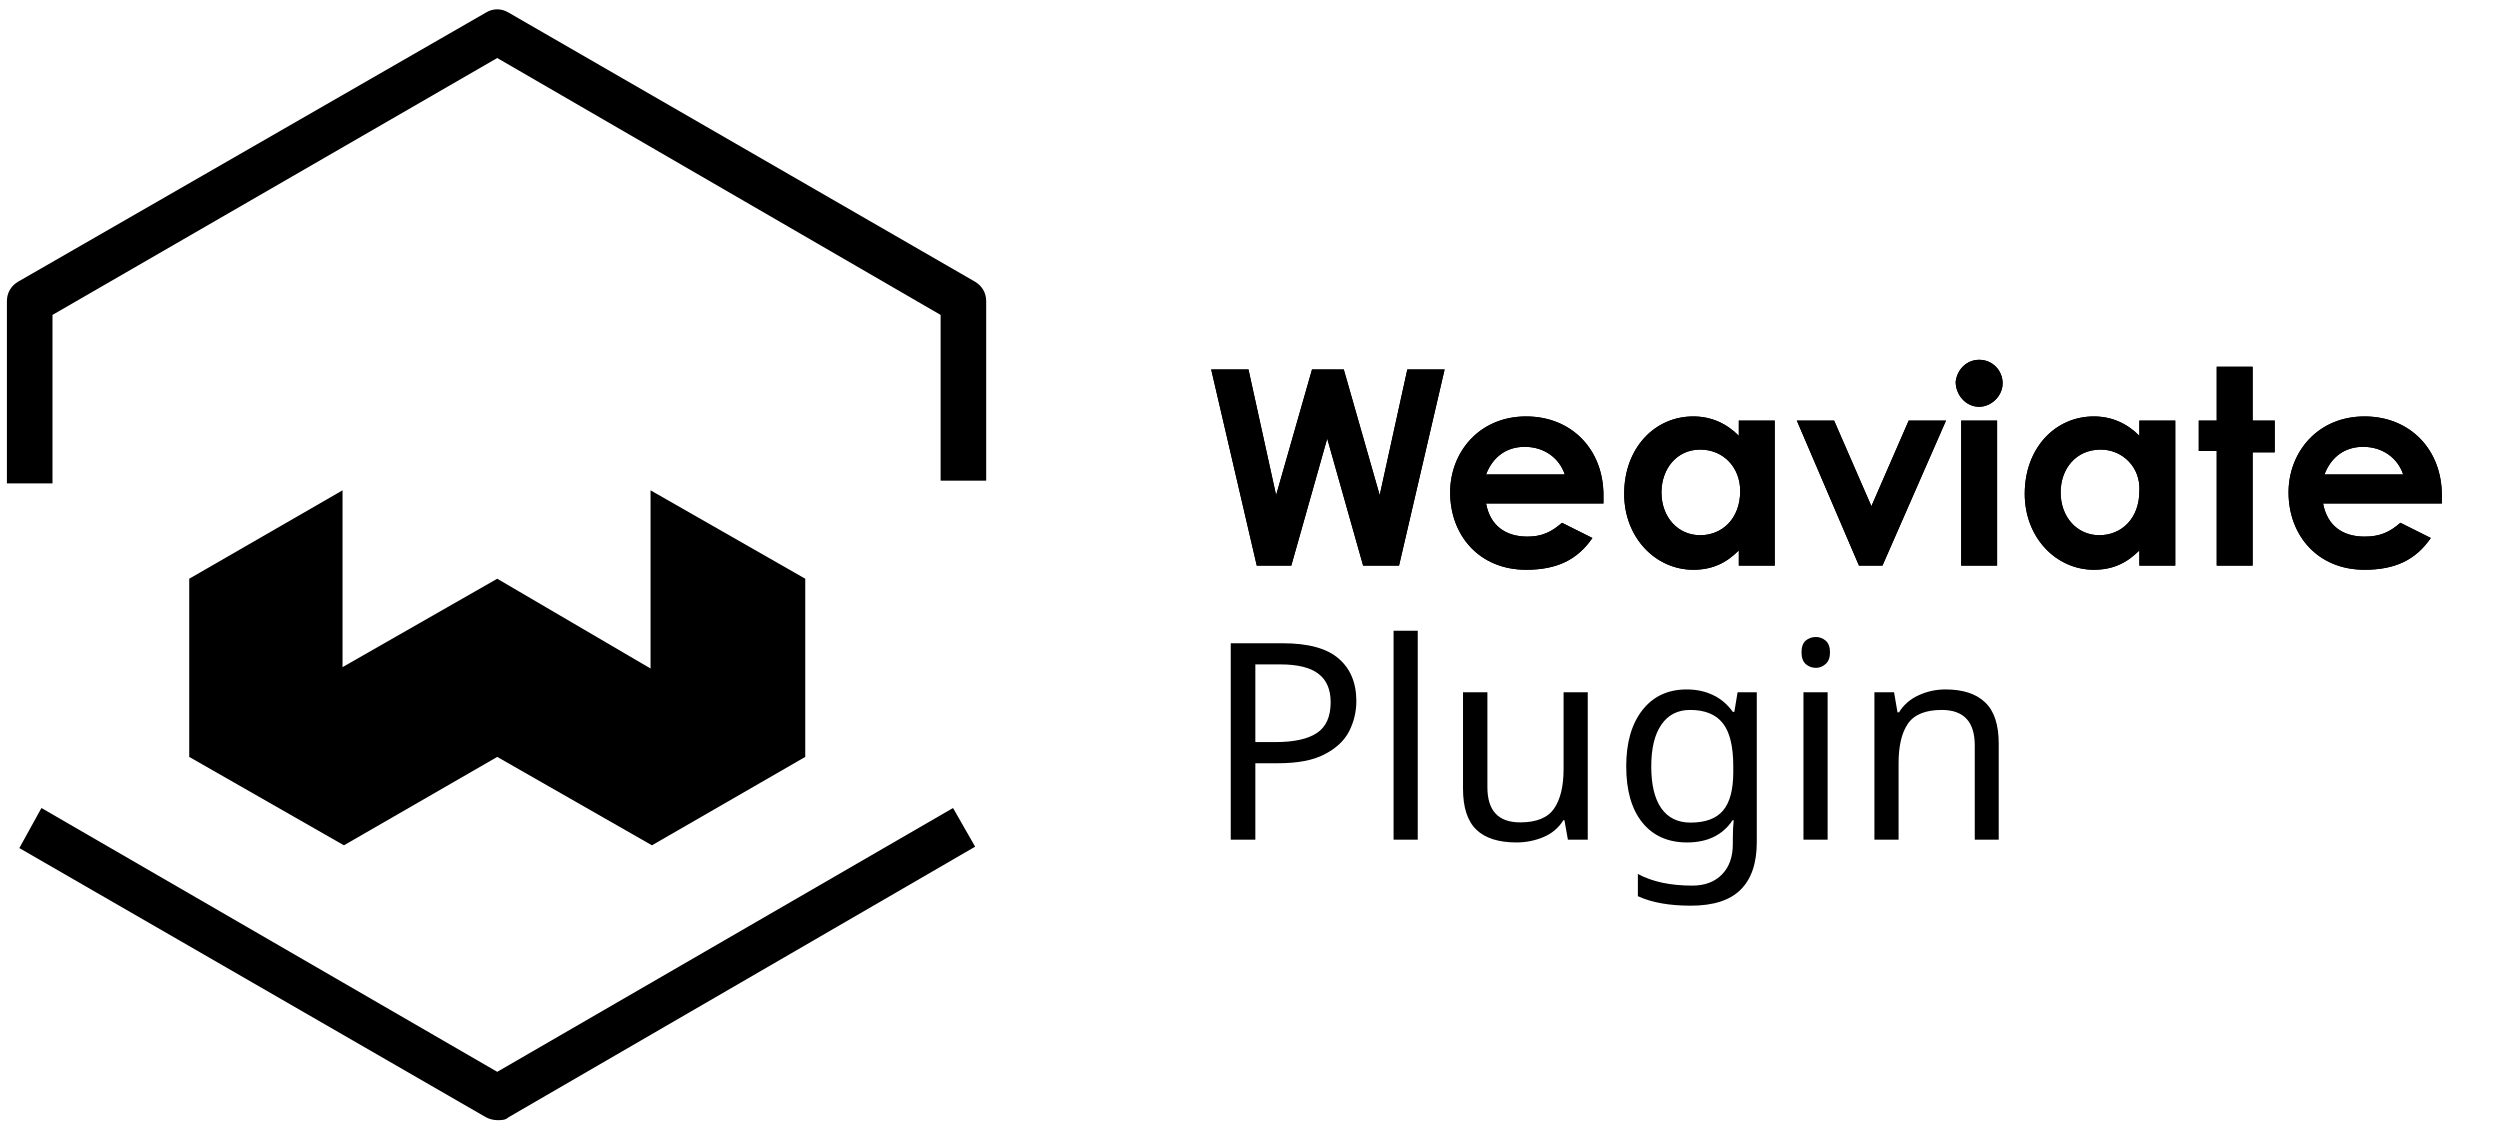
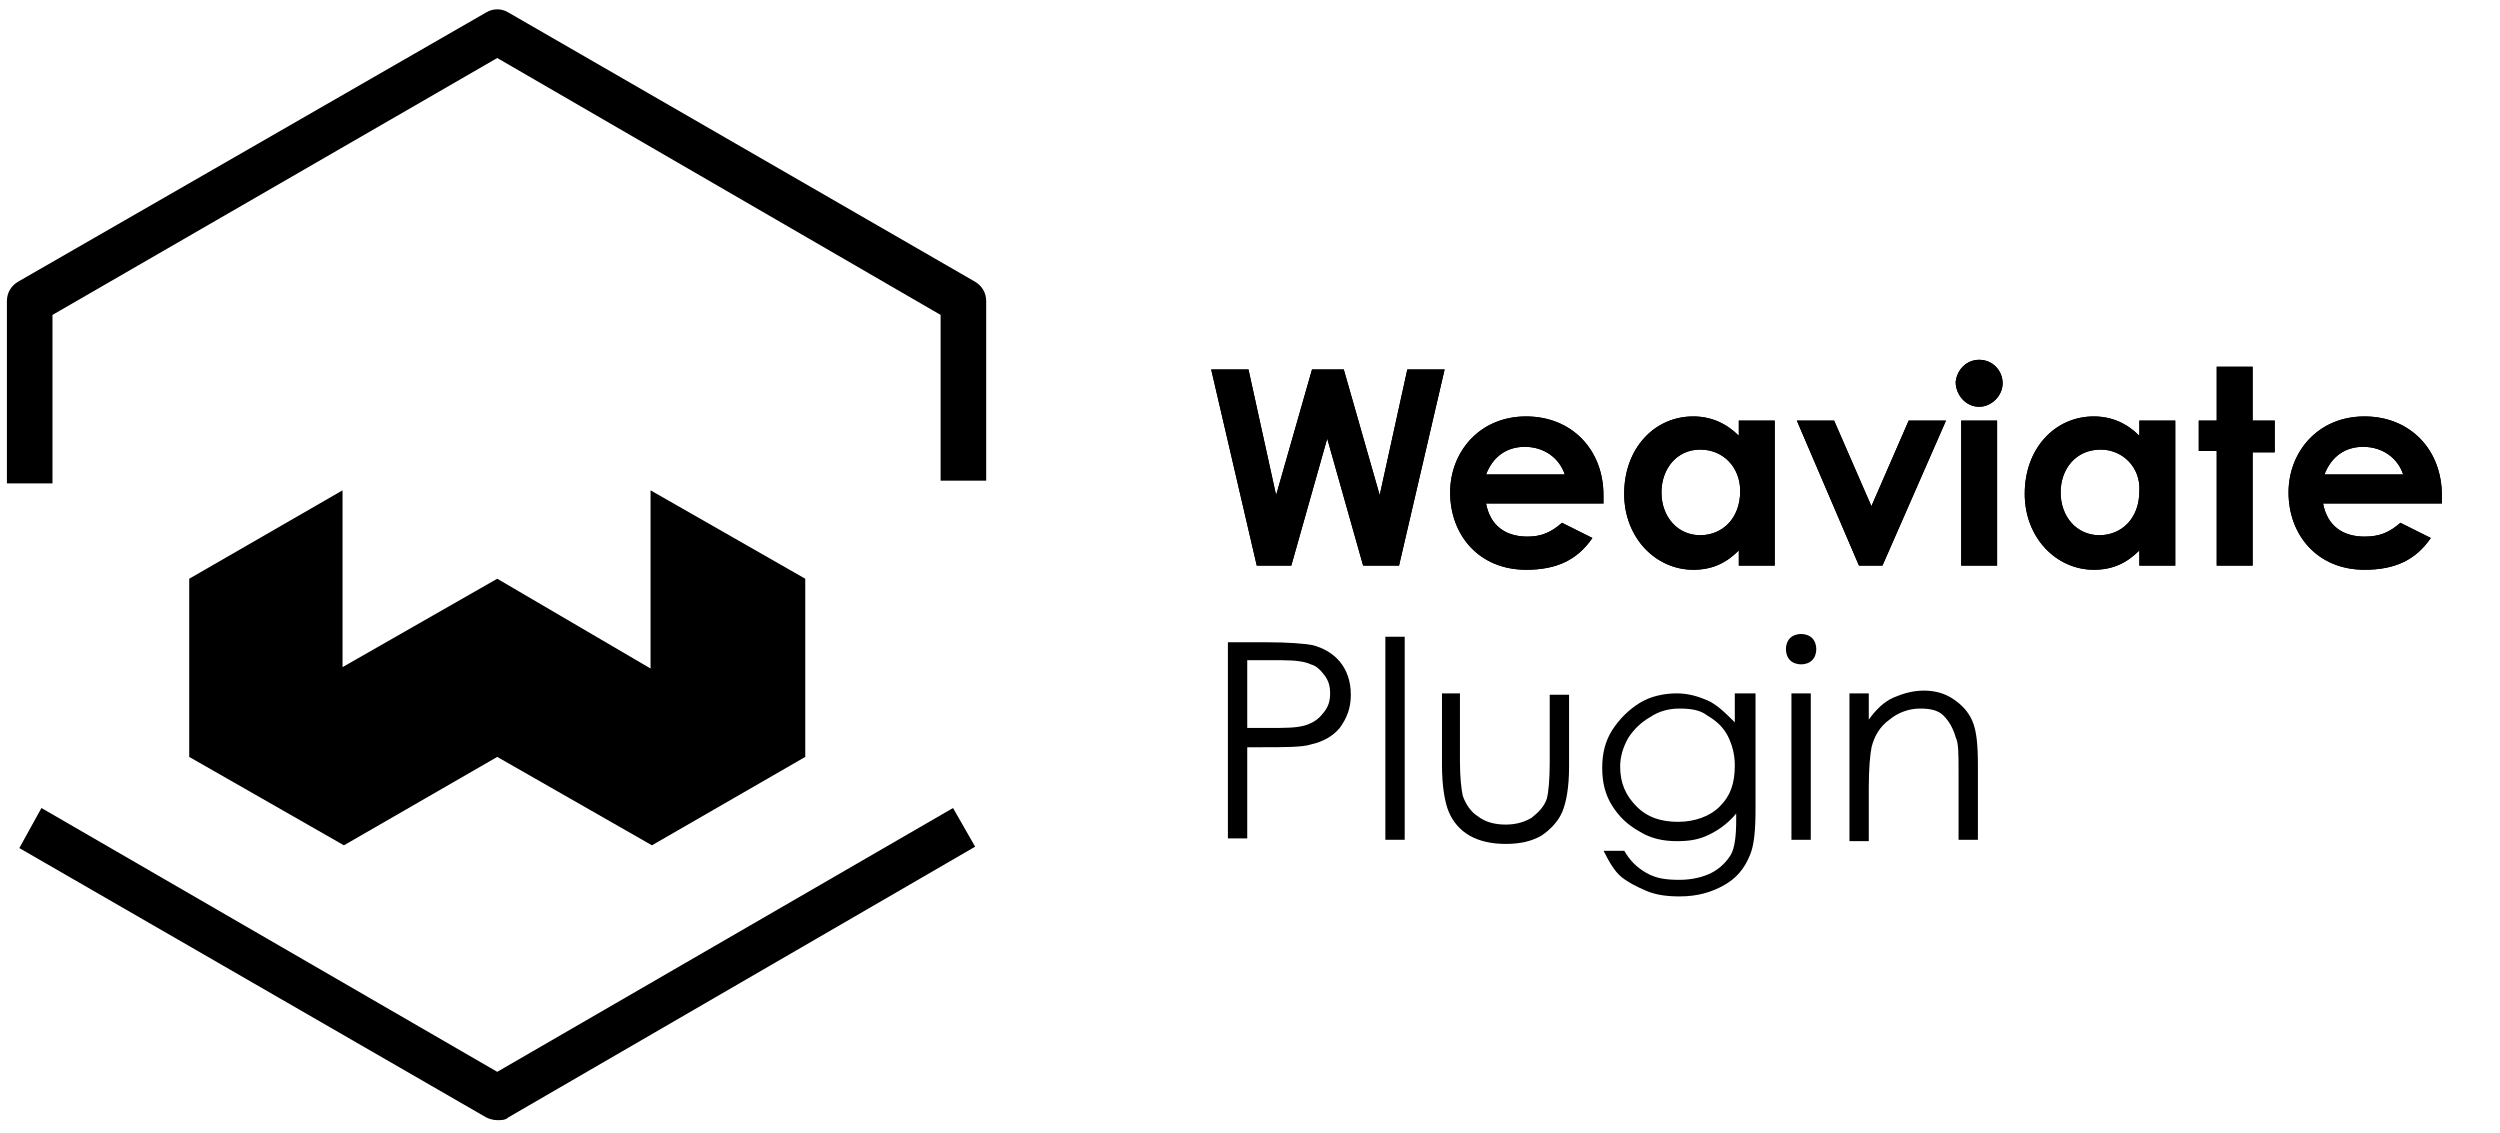
<svg xmlns="http://www.w3.org/2000/svg" version="1.1" id="Layer_1" x="0px" y="0px" viewBox="0 0 181 82" style="enable-background:new 0 0 181 82;" xml:space="preserve">
  <style type="text/css">
	.st0{fill-rule:evenodd;clip-rule:evenodd;}
- 	.st1{font-family:'CenturyGothic';}
- 	.st2{font-size:19.902px;}
+ 	.st1{enable-background:new    ;}
</style>
  <g>
    <g>
      <g transform="translate(87.19 25.95)">
        <g>
-           <path id="a" d="M3.8,15L0.5,0.8h2.7l2,9.1l2.6-9.1h2.3l2.6,9.1l2-9.1h2.7L14.1,15h-2.6L8.9,5.8L6.3,15H3.8z M25.9,11.9l2.2,1.1      c-1.1,1.6-2.6,2.3-4.8,2.3c-3.4,0-5.5-2.5-5.5-5.6c0-2.9,2.1-5.5,5.5-5.5c3.3,0,5.6,2.4,5.6,5.7c0,0.2,0,0.4,0,0.6h-8.5      c0.3,1.6,1.4,2.4,3,2.4C24.4,12.9,25.1,12.6,25.9,11.9z M20.4,8.4h5.7c-0.4-1.2-1.5-2-2.9-2C21.9,6.4,20.9,7.1,20.4,8.4z       M38.7,15v-1.1c-0.9,0.9-1.9,1.4-3.3,1.4c-2.7,0-5-2.3-5-5.5c0-3.3,2.2-5.6,5-5.6c1.3,0,2.4,0.5,3.3,1.4V4.5h2.6V15      C41.3,15,38.7,15,38.7,15z M35.9,6.6c-1.7,0-2.8,1.4-2.8,3.1c0,1.8,1.2,3.1,2.8,3.1c1.6,0,2.9-1.2,2.9-3.2      C38.8,7.9,37.6,6.6,35.9,6.6z M47.4,15L42.9,4.5h2.7l2.7,6.2l2.7-6.2h2.7L49.1,15C49.1,15,47.4,15,47.4,15z M54.8,15V4.5h2.6V15      H54.8z M56.1,0.1c1,0,1.7,0.8,1.7,1.7c0,0.9-0.8,1.7-1.7,1.7c-1,0-1.7-0.9-1.7-1.8C54.5,0.8,55.2,0.1,56.1,0.1L56.1,0.1z       M67.7,15v-1.1c-0.9,0.9-1.9,1.4-3.3,1.4c-2.7,0-5-2.3-5-5.5c0-3.3,2.2-5.6,5-5.6c1.3,0,2.4,0.5,3.3,1.4V4.5h2.6V15      C70.3,15,67.7,15,67.7,15z M64.9,6.6C63.1,6.6,62,8,62,9.7c0,1.8,1.2,3.1,2.8,3.1c1.6,0,2.9-1.2,2.9-3.2      C67.8,7.9,66.5,6.6,64.9,6.6z M73.3,4.5V0.6h2.6v3.9h1.6v2.3h-1.6V15h-2.6V6.7h-1.3V4.5H73.3L73.3,4.5z M86.6,11.9l2.2,1.1      c-1.1,1.6-2.6,2.3-4.8,2.3c-3.4,0-5.5-2.5-5.5-5.6c0-2.9,2.1-5.5,5.5-5.5c3.3,0,5.6,2.4,5.6,5.7c0,0.2,0,0.4,0,0.6H81      c0.3,1.6,1.4,2.4,3,2.4C85.1,12.9,85.8,12.6,86.6,11.9z M81.1,8.4h5.7c-0.4-1.2-1.5-2-2.9-2C82.6,6.4,81.6,7.1,81.1,8.4z" />
+           <path id="a" d="M3.8,15L0.5,0.8h2.7l2,9.1l2.6-9.1h2.3l2.6,9.1l2-9.1h2.7L14.1,15h-2.6L8.9,5.8L6.3,15H3.8z M25.9,11.9l2.2,1.1      c-1.1,1.6-2.6,2.3-4.8,2.3c-3.4,0-5.5-2.5-5.5-5.6c0-2.9,2.1-5.5,5.5-5.5c3.3,0,5.6,2.4,5.6,5.7c0,0.2,0,0.4,0,0.6h-8.5      c0.3,1.6,1.4,2.4,3,2.4C24.4,12.9,25.1,12.6,25.9,11.9z M20.4,8.4h5.7c-0.4-1.2-1.5-2-2.9-2C21.9,6.4,20.9,7.1,20.4,8.4z       M38.7,15v-1.1c-0.9,0.9-1.9,1.4-3.3,1.4c-2.7,0-5-2.3-5-5.5c0-3.3,2.2-5.6,5-5.6c1.3,0,2.4,0.5,3.3,1.4V4.5h2.6V15H38.7z       M35.9,6.6c-1.7,0-2.8,1.4-2.8,3.1c0,1.8,1.2,3.1,2.8,3.1s2.9-1.2,2.9-3.2C38.8,7.9,37.6,6.6,35.9,6.6z M47.4,15L42.9,4.5h2.7      l2.7,6.2L51,4.5h2.7L49.1,15H47.4z M54.8,15V4.5h2.6V15H54.8z M56.1,0.1c1,0,1.7,0.8,1.7,1.7S57,3.5,56.1,3.5      c-1,0-1.7-0.9-1.7-1.8C54.5,0.8,55.2,0.1,56.1,0.1L56.1,0.1z M67.7,15v-1.1c-0.9,0.9-1.9,1.4-3.3,1.4c-2.7,0-5-2.3-5-5.5      c0-3.3,2.2-5.6,5-5.6c1.3,0,2.4,0.5,3.3,1.4V4.5h2.6V15C70.3,15,67.7,15,67.7,15z M64.9,6.6C63.1,6.6,62,8,62,9.7      c0,1.8,1.2,3.1,2.8,3.1c1.6,0,2.9-1.2,2.9-3.2C67.8,7.9,66.5,6.6,64.9,6.6z M73.3,4.5V0.6h2.6v3.9h1.6v2.3h-1.6V15h-2.6V6.7H72      V4.5H73.3L73.3,4.5z M86.6,11.9l2.2,1.1c-1.1,1.6-2.6,2.3-4.8,2.3c-3.4,0-5.5-2.5-5.5-5.6c0-2.9,2.1-5.5,5.5-5.5      c3.3,0,5.6,2.4,5.6,5.7c0,0.2,0,0.4,0,0.6H81c0.3,1.6,1.4,2.4,3,2.4C85.1,12.9,85.8,12.6,86.6,11.9z M81.1,8.4h5.7      c-0.4-1.2-1.5-2-2.9-2C82.6,6.4,81.6,7.1,81.1,8.4z" />
        </g>
        <g>
-           <path id="a_1_" d="M3.8,15L0.5,0.8h2.7l2,9.1l2.6-9.1h2.3l2.6,9.1l2-9.1h2.7L14.1,15h-2.6L8.9,5.8L6.3,15H3.8z M25.9,11.9      l2.2,1.1c-1.1,1.6-2.6,2.3-4.8,2.3c-3.4,0-5.5-2.5-5.5-5.6c0-2.9,2.1-5.5,5.5-5.5c3.3,0,5.6,2.4,5.6,5.7c0,0.2,0,0.4,0,0.6h-8.5      c0.3,1.6,1.4,2.4,3,2.4C24.4,12.9,25.1,12.6,25.9,11.9z M20.4,8.4h5.7c-0.4-1.2-1.5-2-2.9-2C21.9,6.4,20.9,7.1,20.4,8.4z       M38.7,15v-1.1c-0.9,0.9-1.9,1.4-3.3,1.4c-2.7,0-5-2.3-5-5.5c0-3.3,2.2-5.6,5-5.6c1.3,0,2.4,0.5,3.3,1.4V4.5h2.6V15      C41.3,15,38.7,15,38.7,15z M35.9,6.6c-1.7,0-2.8,1.4-2.8,3.1c0,1.8,1.2,3.1,2.8,3.1c1.6,0,2.9-1.2,2.9-3.2      C38.8,7.9,37.6,6.6,35.9,6.6z M47.4,15L42.9,4.5h2.7l2.7,6.2l2.7-6.2h2.7L49.1,15C49.1,15,47.4,15,47.4,15z M54.8,15V4.5h2.6V15      H54.8z M56.1,0.1c1,0,1.7,0.8,1.7,1.7c0,0.9-0.8,1.7-1.7,1.7c-1,0-1.7-0.9-1.7-1.8C54.5,0.8,55.2,0.1,56.1,0.1L56.1,0.1z       M67.7,15v-1.1c-0.9,0.9-1.9,1.4-3.3,1.4c-2.7,0-5-2.3-5-5.5c0-3.3,2.2-5.6,5-5.6c1.3,0,2.4,0.5,3.3,1.4V4.5h2.6V15      C70.3,15,67.7,15,67.7,15z M64.9,6.6C63.1,6.6,62,8,62,9.7c0,1.8,1.2,3.1,2.8,3.1c1.6,0,2.9-1.2,2.9-3.2      C67.8,7.9,66.5,6.6,64.9,6.6z M73.3,4.5V0.6h2.6v3.9h1.6v2.3h-1.6V15h-2.6V6.7h-1.3V4.5H73.3L73.3,4.5z M86.6,11.9l2.2,1.1      c-1.1,1.6-2.6,2.3-4.8,2.3c-3.4,0-5.5-2.5-5.5-5.6c0-2.9,2.1-5.5,5.5-5.5c3.3,0,5.6,2.4,5.6,5.7c0,0.2,0,0.4,0,0.6H81      c0.3,1.6,1.4,2.4,3,2.4C85.1,12.9,85.8,12.6,86.6,11.9z M81.1,8.4h5.7c-0.4-1.2-1.5-2-2.9-2C82.6,6.4,81.6,7.1,81.1,8.4z" />
+           <path id="a_1_" d="M3.8,15L0.5,0.8h2.7l2,9.1l2.6-9.1h2.3l2.6,9.1l2-9.1h2.7L14.1,15h-2.6L8.9,5.8L6.3,15H3.8z M25.9,11.9      l2.2,1.1c-1.1,1.6-2.6,2.3-4.8,2.3c-3.4,0-5.5-2.5-5.5-5.6c0-2.9,2.1-5.5,5.5-5.5c3.3,0,5.6,2.4,5.6,5.7c0,0.2,0,0.4,0,0.6h-8.5      c0.3,1.6,1.4,2.4,3,2.4C24.4,12.9,25.1,12.6,25.9,11.9z M20.4,8.4h5.7c-0.4-1.2-1.5-2-2.9-2C21.9,6.4,20.9,7.1,20.4,8.4z       M38.7,15v-1.1c-0.9,0.9-1.9,1.4-3.3,1.4c-2.7,0-5-2.3-5-5.5c0-3.3,2.2-5.6,5-5.6c1.3,0,2.4,0.5,3.3,1.4V4.5h2.6V15H38.7z       M35.9,6.6c-1.7,0-2.8,1.4-2.8,3.1c0,1.8,1.2,3.1,2.8,3.1s2.9-1.2,2.9-3.2C38.8,7.9,37.6,6.6,35.9,6.6z M47.4,15L42.9,4.5h2.7      l2.7,6.2L51,4.5h2.7L49.1,15H47.4z M54.8,15V4.5h2.6V15H54.8z M56.1,0.1c1,0,1.7,0.8,1.7,1.7S57,3.5,56.1,3.5      c-1,0-1.7-0.9-1.7-1.8C54.5,0.8,55.2,0.1,56.1,0.1L56.1,0.1z M67.7,15v-1.1c-0.9,0.9-1.9,1.4-3.3,1.4c-2.7,0-5-2.3-5-5.5      c0-3.3,2.2-5.6,5-5.6c1.3,0,2.4,0.5,3.3,1.4V4.5h2.6V15C70.3,15,67.7,15,67.7,15z M64.9,6.6C63.1,6.6,62,8,62,9.7      c0,1.8,1.2,3.1,2.8,3.1c1.6,0,2.9-1.2,2.9-3.2C67.8,7.9,66.5,6.6,64.9,6.6z M73.3,4.5V0.6h2.6v3.9h1.6v2.3h-1.6V15h-2.6V6.7H72      V4.5H73.3L73.3,4.5z M86.6,11.9l2.2,1.1c-1.1,1.6-2.6,2.3-4.8,2.3c-3.4,0-5.5-2.5-5.5-5.6c0-2.9,2.1-5.5,5.5-5.5      c3.3,0,5.6,2.4,5.6,5.7c0,0.2,0,0.4,0,0.6H81c0.3,1.6,1.4,2.4,3,2.4C85.1,12.9,85.8,12.6,86.6,11.9z M81.1,8.4h5.7      c-0.4-1.2-1.5-2-2.9-2C82.6,6.4,81.6,7.1,81.1,8.4z" />
        </g>
      </g>
    </g>
-     <path class="st0" d="M3.8,35H0.5V21.8c0-0.6,0.3-1.1,0.8-1.4L35.2,0.9c0.5-0.3,1.1-0.3,1.6,0l33.8,19.5c0.5,0.3,0.8,0.8,0.8,1.4v13   h-3.3V22.8L36,4.2L3.8,22.8V35z M36,81.1c-0.3,0-0.6-0.1-0.8-0.2L1.4,61.4L3,58.5l33,19.1l33-19.1l1.6,2.8L36.8,80.9   C36.6,81.1,36.3,81.1,36,81.1z" />
+     <path class="st0" d="M3.8,35H0.5V21.8c0-0.6,0.3-1.1,0.8-1.4L35.2,0.9c0.5-0.3,1.1-0.3,1.6,0l33.8,19.5c0.5,0.3,0.8,0.8,0.8,1.4v13   h-3.3v-12L36,4.2L3.8,22.8V35z M36,81.1c-0.3,0-0.6-0.1-0.8-0.2L1.4,61.4L3,58.5l33,19.1l33-19.1l1.6,2.8L36.8,80.9   C36.6,81.1,36.3,81.1,36,81.1z" />
    <path class="st0" d="M13.7,41.9v12.9l11.2,6.4L36,54.8l11.2,6.4l11.1-6.4V41.9l-11.2-6.4v12.9L36,41.9l-11.2,6.4V35.5L13.7,41.9z" />
  </g>
-   <text transform="matrix(1 0 0 1 87.1681 60.7901)" class="st1 st2">Plugin</text>
+   <g class="st1">
+     <path d="M88.9,46.5h2.8c1.6,0,2.7,0.1,3.3,0.2c0.8,0.2,1.5,0.6,2,1.2s0.8,1.4,0.8,2.4c0,1-0.3,1.7-0.8,2.4c-0.5,0.6-1.2,1-2.1,1.2   c-0.6,0.2-1.9,0.2-3.6,0.2h-1v6.6h-1.4V46.5z M90.3,47.9v4.8l2.4,0c1,0,1.7-0.1,2.1-0.3c0.5-0.2,0.8-0.5,1.1-0.9   c0.3-0.4,0.4-0.8,0.4-1.3c0-0.5-0.1-0.9-0.4-1.3c-0.3-0.4-0.6-0.7-1-0.8c-0.4-0.2-1.1-0.3-2.1-0.3H90.3z" />
+     <path d="M100.3,46.1h1.4v14.7h-1.4V46.1z" />
+     <path d="M104.3,50.2h1.4v4.9c0,1.2,0.1,2,0.2,2.5c0.2,0.6,0.6,1.2,1.1,1.5c0.5,0.4,1.2,0.6,2,0.6c0.8,0,1.4-0.2,1.9-0.5   c0.5-0.4,0.9-0.8,1.1-1.4c0.1-0.4,0.2-1.3,0.2-2.6v-4.9h1.4v5.2c0,1.5-0.2,2.6-0.5,3.3c-0.3,0.7-0.9,1.3-1.5,1.7   c-0.7,0.4-1.5,0.6-2.6,0.6c-1,0-1.9-0.2-2.6-0.6c-0.7-0.4-1.2-1-1.5-1.7c-0.3-0.7-0.5-1.9-0.5-3.4V50.2z" />
+     <path d="M125.7,50.2h1.4v8.4c0,1.5-0.1,2.6-0.4,3.3c-0.4,1-1,1.7-1.9,2.2s-1.9,0.8-3.2,0.8c-0.9,0-1.7-0.1-2.4-0.4   c-0.7-0.3-1.3-0.6-1.8-1c-0.5-0.4-0.9-1.1-1.3-1.9h1.5c0.4,0.7,0.9,1.2,1.6,1.6s1.4,0.5,2.4,0.5c0.9,0,1.7-0.2,2.3-0.5   c0.6-0.3,1.1-0.8,1.4-1.3c0.3-0.5,0.4-1.4,0.4-2.5v-0.5c-0.5,0.6-1.1,1.1-1.9,1.5s-1.5,0.5-2.4,0.5c-1,0-1.9-0.2-2.7-0.7   c-0.9-0.5-1.5-1.1-2-1.9c-0.5-0.8-0.7-1.7-0.7-2.7s0.2-1.9,0.7-2.7s1.2-1.5,2-2s1.8-0.7,2.7-0.7c0.8,0,1.5,0.2,2.2,0.5   c0.7,0.3,1.3,0.9,2,1.6V50.2z M121.6,51.3c-0.8,0-1.5,0.2-2.1,0.6c-0.7,0.4-1.2,0.9-1.6,1.5c-0.4,0.7-0.6,1.4-0.6,2.1   c0,1.2,0.4,2.1,1.2,2.9c0.8,0.8,1.8,1.1,3,1.1c1.2,0,2.3-0.4,3-1.1c0.8-0.8,1.1-1.7,1.1-3c0-0.8-0.2-1.5-0.5-2.1s-0.8-1.1-1.5-1.5   C123.1,51.4,122.4,51.3,121.6,51.3z" />
+     <path d="M130.4,45.9c0.3,0,0.6,0.1,0.8,0.3c0.2,0.2,0.3,0.5,0.3,0.8c0,0.3-0.1,0.6-0.3,0.8c-0.2,0.2-0.5,0.3-0.8,0.3   c-0.3,0-0.6-0.1-0.8-0.3c-0.2-0.2-0.3-0.5-0.3-0.8c0-0.3,0.1-0.6,0.3-0.8C129.8,46,130.1,45.9,130.4,45.9z M129.7,50.2h1.4v10.6   h-1.4V50.2z" />
+     <path d="M133.9,50.2h1.4v1.9c0.5-0.7,1.1-1.3,1.8-1.6s1.4-0.5,2.2-0.5c0.8,0,1.5,0.2,2.1,0.6c0.6,0.4,1.1,0.9,1.4,1.6   c0.3,0.7,0.4,1.7,0.4,3.2v5.4h-1.4v-5c0-1.2,0-2-0.2-2.4c-0.2-0.7-0.5-1.2-0.9-1.6c-0.4-0.4-1-0.5-1.7-0.5c-0.8,0-1.6,0.3-2.2,0.8   c-0.7,0.5-1.1,1.2-1.3,2c-0.1,0.5-0.2,1.5-0.2,2.9v3.9h-1.4V50.2z" />
+   </g>
</svg>
